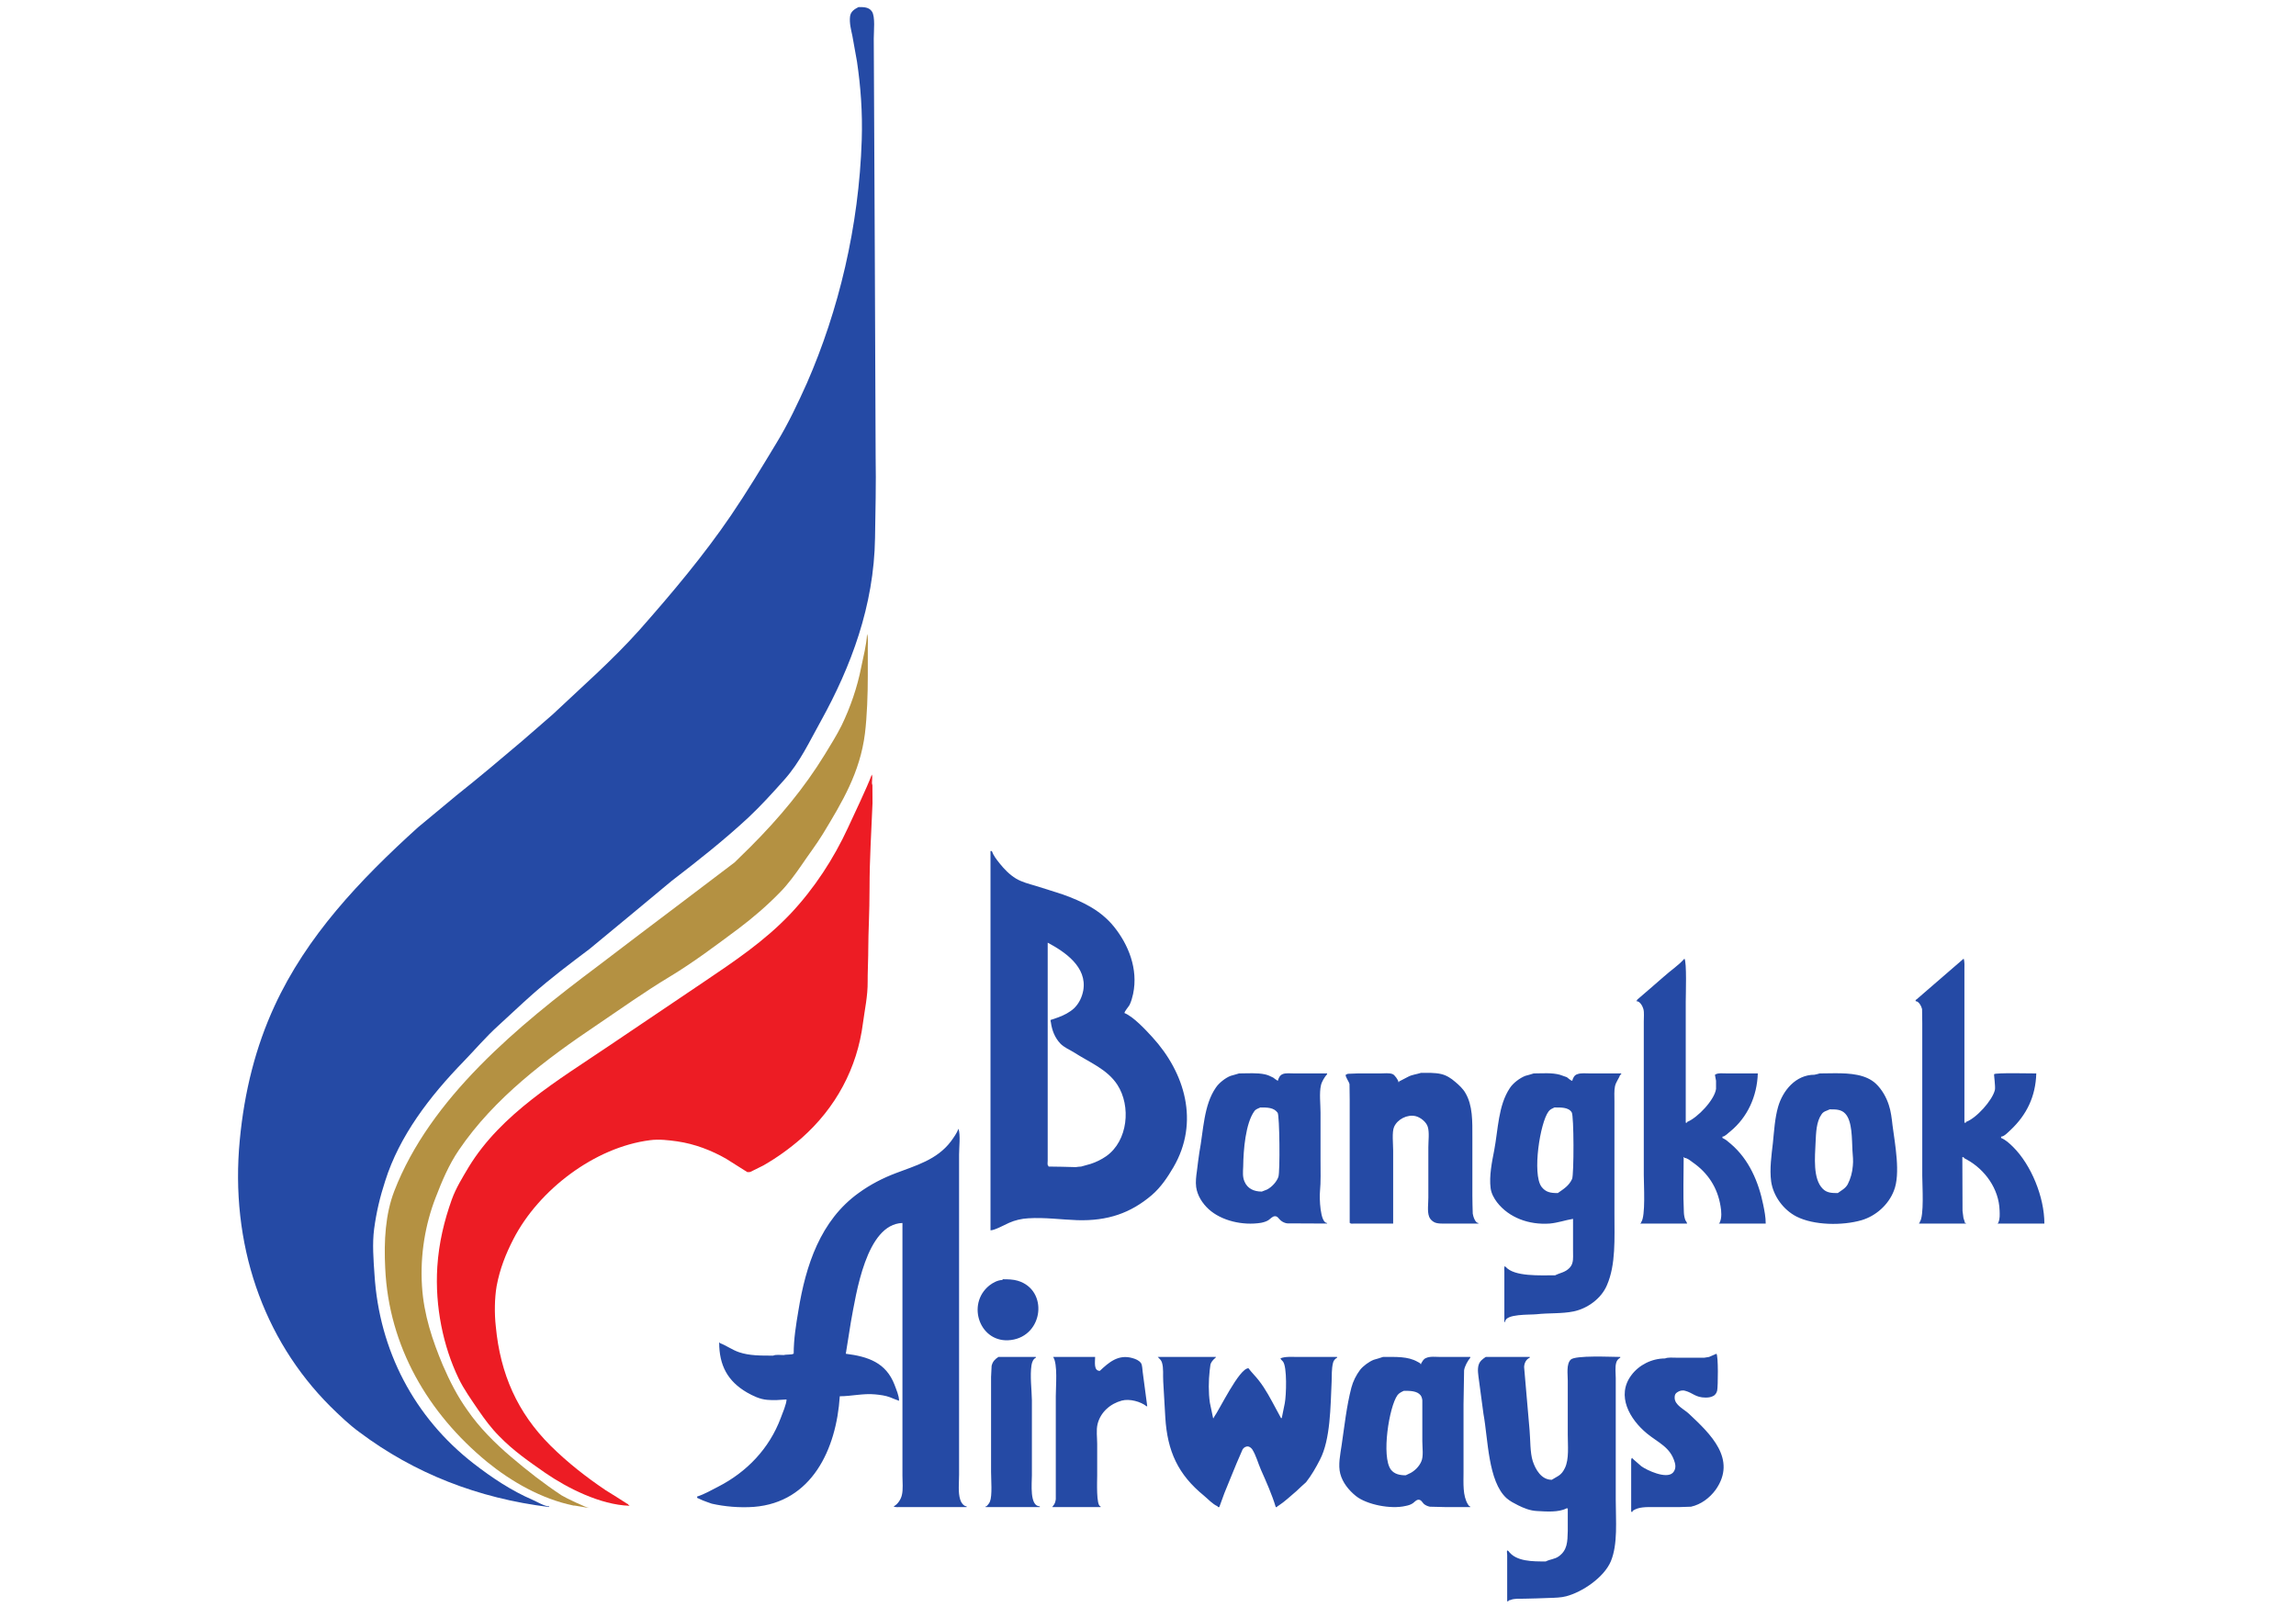
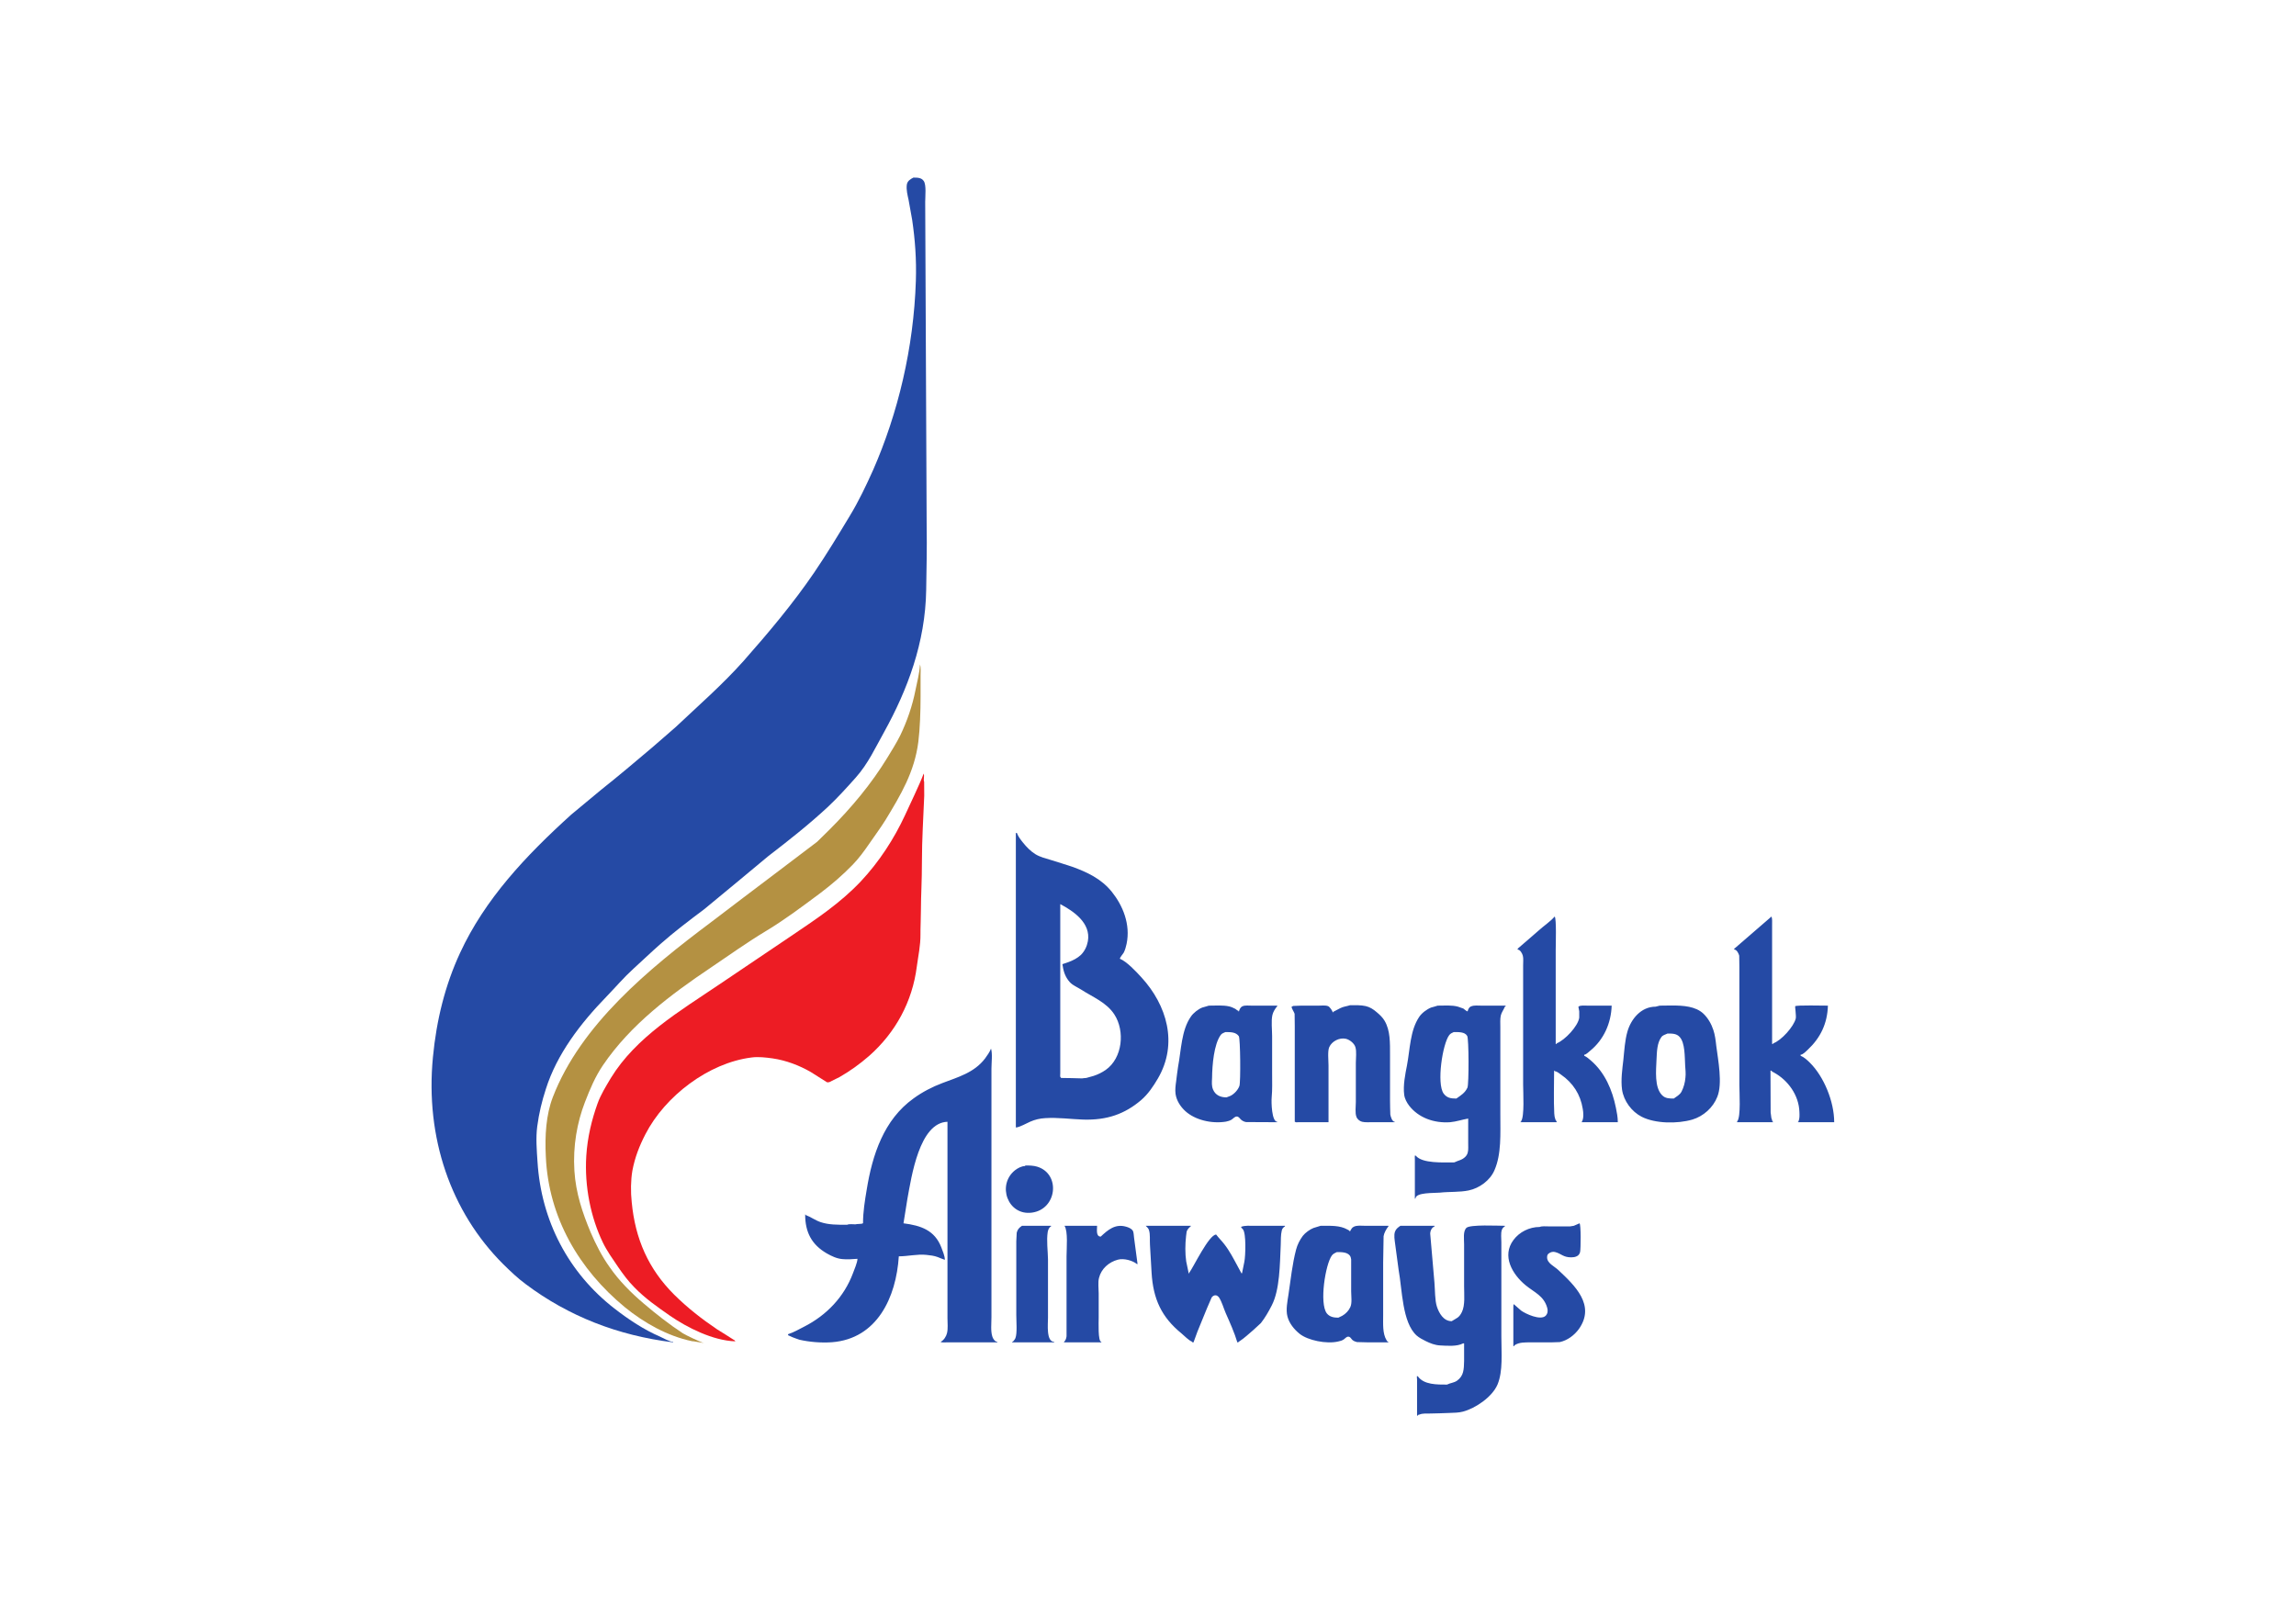
<svg xmlns="http://www.w3.org/2000/svg" id="master-artboard" viewBox="0 0 1400 980" version="1.1" x="0px" y="0px" style="enable-background:new 0 0 1400 980;" width="1400px" height="980px">
-   <g transform="matrix(1.893057, 0, 0, 1.893057, 145.1462, 55.9599)">
+   <g transform="matrix(1.469971, 0, 0, 1.469971, 263.1461, 148.416)">
    <path d="M216.616 242.994v109.2c1.221 0 4.092-1.617 5.362-2.167 1.648-.734 3.596-1.204 5.525-1.3 4.75-.3 9.469.387 14.083.541 8.823.27 15.41-2.07 21.45-7.204 2.666-2.296 4.562-5.18 6.23-8.016 7.61-13.036 3.298-27.256-6.067-37.484-2.007-2.2-5.428-5.872-8.017-6.933 0-.492 1.181-1.808 1.463-2.33.494-1.012.786-2.095 1.029-3.195 1.512-7.237-1.409-14.218-5.471-19.283-3.926-4.883-9.246-7.33-14.733-9.317-2.589-.859-5.217-1.662-7.854-2.492-1.91-.569-3.953-1.07-5.688-2.112-1.842-1.129-3.345-2.68-4.712-4.388-.844-1.06-1.746-2.198-2.221-3.52zm16.466 26.379c4.886 2.605 11.42 6.956 10.238 13.758-.369 1.959-1.195 3.683-2.6 5.092-1.31 1.215-2.947 2.046-4.604 2.654-.67.241-1.36.463-2.059.704-.32 0-.083.488-.054.758.32 2.326 1.142 4.363 2.654 6.013 1.154 1.225 2.705 1.795 4.063 2.654 4.275 2.779 9.486 4.776 12.404 9.262 4.013 6.156 3.067 16.184-3.196 20.584a17.116 17.116 0 01-4.496 2.22c-.911.242-1.787.518-2.708.759-.475.038-1.018.066-1.57.162-2.609-.096-5.228-.124-7.855-.162v-.217c-.398 0-.217-1.179-.217-1.516v-62.726zm183.3 4.604c-1.745 1.988-4.01 3.424-5.959 5.2-2.56 2.21-5.068 4.437-7.637 6.608v.217h-.217v.217c1.047 0 1.781 1.474 2.004 2.275.272 1.032.09 2.47.109 3.629v44.145c0 2.837.56 11.917-.759 13.596v.217h-.216v.162h13.433c0-.337-.362-.705-.488-.975a7.513 7.513 0 01-.433-2.275c-.262-5.278-.054-10.41-.054-15.87.252 0 .217-.025.217.216.804 0 1.737.812 2.329 1.246 4.479 3.088 7.218 7.368 8.07 12.675.253 1.341.395 3.408-.216 4.604 0 .212.035.217-.217.217v.162h13.434c0-1.891-.356-3.626-.705-5.362-1.328-6.562-4.062-13.054-9.316-17.55-.766-.666-1.526-1.328-2.438-1.734v-.379c.737 0 1.723-1.12 2.275-1.516 4.954-4.063 7.695-10.122 7.909-16.684h-8.83c-1.095 0-2.685-.196-3.412.325-.02.03 0 .026 0 .054h-.108c.135.58.199 1.155.325 1.734v2.329c-.398 3.145-5.317 8.346-8.342 9.533v.217h-.38v-34.83c0-1.92.33-11.574-.378-12.403zm80.383 0c-4.528 3.937-9.084 7.862-13.65 11.808-.262 0-.163.154-.163.434.95 0 1.677 1.57 1.842 2.275.02 1.34.025 2.72.054 4.062v43.929c0 2.808.599 11.7-.758 13.38v.216h-.163v.162h13.488c0-.241 0-.162-.271-.162-.097-.454-.278-.974-.433-1.409-.097-.694-.174-1.382-.271-2.058 0-5.162-.054-10.33-.054-15.491h.379c0 .308.65.55.92.704 5.197 2.865 9.232 8.391 9.426 14.625.048 1.186.101 2.467-.325 3.412 0 .212.045.217-.217.217v.162h13.433c0-7.67-3.824-16.912-8.991-22.046-1.047-1.032-2.168-2.078-3.467-2.6v-.379c.873 0 2.068-1.317 2.708-1.896 4.654-4.37 7.227-9.675 7.421-16.304-1.59 0-11.61-.236-12.133.217-.116.039.43 3.604.216 4.55-.736 3.02-5.345 8.147-8.341 9.208v.217h-.433v-43.983c0-1.062.103-2.391-.217-3.25zm-156.216 32.879c-1.193.396-2.505.504-3.63 1.083-.901.425-1.787.974-2.708 1.409v.162h-.162c0-.579-1.112-2.063-1.625-2.275-.95-.425-2.46-.217-3.575-.217h-6.5c-.94.039-1.882.08-2.871.109-.175.096-.402.184-.596.27-.184.55.957 2.004 1.083 2.709 0 1.495.045 2.96.054 4.387v35.588h.163c0 .308.881.162 1.192.162h11.158v-21.016c0-1.863-.389-5.388.27-6.825.98-2.2 3.8-3.638 6.176-3.088 1.415.338 3.104 1.679 3.52 3.088.495 1.61.163 3.978.163 5.85v14.516c0 1.698-.346 4.014.217 5.471.3.859 1.21 1.639 2.112 1.842 1.173.29 2.586.124 3.846.162h8.233v-.162c-.97 0-1.528-2.033-1.625-2.709-.048-1.736-.108-3.428-.108-5.145v-16.684c0-4.785.129-9.263-2.004-12.891-.67-1.197-1.888-2.337-2.925-3.196-1.26-1.1-2.556-1.918-4.117-2.275-1.784-.405-3.783-.325-5.741-.325zm-48.534.108c-1.284-.009-2.62.054-3.845.054-.825.28-1.643.454-2.438.705-1.435.54-3.333 2.017-4.225 3.358-3.539 5.066-3.574 12.396-4.767 18.687-.242 1.776-.51 3.558-.704 5.363-.203 1.428-.42 3.108-.216 4.604.358 2.47 1.767 4.684 3.629 6.392 3.626 3.3 9.745 4.758 15.058 3.9.746-.155 1.492-.363 2.112-.759.572-.366 1.15-1.137 1.896-1.137.766-.03 1.137.821 1.68 1.246a3.744 3.744 0 001.787.812c3.858.029 7.689.016 11.537.054v-.162c-2.045 0-2.232-7.3-2.058-9.046.272-2.837.163-5.946.163-8.937v-13.759c0-2.412-.396-5.664.108-7.854.223-1.071 1.06-2.45 1.787-3.25v-.217h-9.425c-1.105 0-2.54-.179-3.412.217-.805.338-1.131 1.134-1.354 1.896h-.217v-.217c-.368 0-.818-.53-1.137-.704-.747-.396-1.554-.747-2.33-.92-1.12-.247-2.344-.317-3.629-.326zm84.825 0c-1.287-.015-2.595.054-3.846.054-.804.28-1.584.463-2.437.705-1.6.646-3.492 2.054-4.442 3.52-3.354 5.037-3.342 11.85-4.496 17.93-.63 3.203-1.494 7.433-1.029 10.887.184 1.486.97 2.905 1.842 4.062 3.46 4.458 9.214 6.546 15.166 6.121 2.356-.212 4.497-.987 6.717-1.354v9.046c-.03 1.187.128 2.479-.162 3.52-.136.609-.44 1.118-.867 1.572-1.28 1.302-2.585 1.35-4.117 2.112-4.188 0-11.802.448-14.245-2.437h-.163v-.217c-.368 0-.217 1.179-.217 1.517v14.57h.217c0-2.412 7.146-2.008 9.046-2.22 3.52-.396 7.248-.109 10.67-.813 3.976-.82 7.979-3.708 9.588-7.53 2.598-5.924 2.167-13.429 2.167-20.637V315.09c0-1.457-.119-3.094.162-4.387.262-1.187 1.09-2.176 1.517-3.304.32 0 .27-.1.27-.38h-8.883c-1.221 0-2.71-.179-3.737.217-.882.25-1.269 1.105-1.463 1.896-.445 0-1.173-.778-1.57-1.03-.67-.24-1.316-.482-2.005-.703-1.105-.304-2.396-.418-3.683-.434zm82.875 0c-1.49.003-2.953.054-4.388.054-.523.164-1.012.273-1.516.38-5.43 0-9.126 4.605-10.454 9.208-.96 3.3-1.158 7.063-1.517 10.508-.388 3.397-.982 7.412-.488 11.05.62 4.178 3.532 8.145 7.313 10.075 4.993 2.528 13.148 2.65 18.741 1.03 4.111-1.226 7.712-4.446 9.263-8.45 1.997-4.883.3-13.602-.38-18.85-.222-2.017-.472-4.11-1.083-5.905-.707-2.18-1.957-4.416-3.683-6.066-2.872-2.707-7.337-3.044-11.808-3.034zm-165.425 9.859c2.007 0 3.878-.018 4.984 1.516.572.772.73 17.062.216 18.471-.504 1.428-1.883 2.925-3.25 3.63-.504.211-1.003.383-1.516.595-2.308 0-4.111-.854-4.984-2.87-.591-1.38-.456-2.713-.379-4.334.049-4.854.695-12.451 3.196-15.925.446-.647 1.132-.775 1.733-1.083zm84.663 0c1.783 0 4.072-.117 4.983 1.408.65.917.66 17.872.108 19.175-.92 1.988-2.4 2.847-4.116 4.062-2.075 0-3.482-.22-4.713-1.841-2.676-3.725-.404-18.425 2.058-21.667.485-.646 1.01-.8 1.68-1.137zm79.245.541c1.774 0 3.352-.009 4.496 1.246 2.046 2.171 1.874 7.384 2.058 10.617.087 1.38.283 2.988.109 4.387-.146 1.92-.649 3.716-1.463 5.309-.688 1.254-1.833 1.754-2.87 2.545-1.775 0-3.17-.059-4.334-1.245-2.87-2.876-2.243-9.118-2.058-13.325.135-2.837.21-5.983 1.733-8.125.591-.888 1.457-.955 2.33-1.409zm-250.79 5.58c-.495 1.312-1.407 2.554-2.222 3.683-4.023 5.278-10.058 6.9-15.816 9.1-3.733 1.408-7.404 3.304-10.671 5.687-11.042 7.903-15.284 20.902-17.387 33.908-.67 4.005-1.355 8.12-1.355 12.405h-.162c0 .299-2.257.186-2.654.379-.989 0-2.254-.204-3.088.162-3.587 0-6.827.029-9.804-.975-1.997-.666-3.62-1.92-5.579-2.654v-.162h-.162c0 6.6 2.442 11.166 8.016 14.408 1.726.974 3.654 1.93 5.796 2.112 1.871.184 3.815.018 5.58-.108 0 1.293-1.215 4.108-1.68 5.363-3.267 8.722-9.72 15.525-18.037 19.77-1.92.975-3.9 2.142-6.013 2.817v.38c.553.27 1.107.478 1.68.757.872.31 1.673.651 2.545.921 3.636.82 7.93 1.22 12.08.921 16.713-1.312 23.765-16.604 24.753-31.85 3.335 0 6.78-.88 10.184-.541 1.435.144 2.926.32 4.225.812.911.367 1.781.73 2.654 1.03 0-1.525-.825-3.264-1.3-4.605-2.463-6.387-7.582-8.117-14.03-8.937.476-3.06.988-6.067 1.463-9.155 1.503-8.085 4.39-28.182 14.842-28.491v72.8c0 1.775.235 3.933-.163 5.525-.261 1.186-1.146 2.642-2.329 3.25 0 .337 1.744.216 2.113.216h18.85v-.216c-.912 0-1.658-1.265-1.842-1.95-.66-2.017-.325-4.86-.325-7.204v-92.138c0-2.19.439-5.5-.162-7.42zm12.674 43.333v.216c-1.367 0-2.803.8-3.791 1.571-6.777 5.432-2.68 16.876 6.229 15.708 9.375-1.196 10.83-14.409 1.95-17.062-1.348-.396-2.778-.433-4.388-.433zm205.508 21.45c-.679.299-1.395.583-2.113.92-.446.058-.869.15-1.354.217h-8.07c-1 0-2.417-.15-3.25.217-3.84 0-7.525 1.887-9.696 4.82-4.43 5.896-.468 12.701 4.495 16.792 3.268 2.683 6.776 3.91 8.017 8.396.31 1.1.17 2.124-.596 2.925-1.9 1.853-7.417-.728-9.046-1.896-.862-.733-1.702-1.487-2.545-2.22v-.163c-.466 0-.36.77-.38 1.137-.01 4.767 0 9.559 0 14.354h.38c0-.25.051-.263.216-.379 1.639-1.042 3.694-.975 5.904-.975h7.475c1.067-.029 2.165-.089 3.25-.108 2.822-.618 5.36-2.492 7.096-4.875 6.215-8.82-1.516-16.084-7.691-21.883-1.387-1.322-4.136-2.468-4.117-4.659 0-.743.192-1.213.812-1.57.592-.406 1.417-.62 2.221-.38 2.24.589 2.938 1.95 5.904 1.95.737 0 1.433-.099 2.005-.379.736-.299 1.125-.92 1.3-1.625.252-1.129.355-10.192-.217-10.616zm-35.262.812c-3.083.027-6.033.24-6.663.867-1.328 1.283-.867 4.114-.867 6.12v15.492c0 3.204.42 7.021-.812 9.588-1.067 2.2-1.96 2.245-3.792 3.412-3.025 0-4.676-2.98-5.47-5.362-.796-2.413-.68-6.255-.921-8.938-.524-6.05-1.057-12.105-1.571-18.146.029-1.158.597-2.283 1.625-2.708v-.217h-12.675c-.882.608-1.626 1.125-2.004 2.167-.475 1.37-.12 3.122.054 4.55.426 3.232.854 6.463 1.3 9.696 1.338 7.237 1.291 19.413 6.662 24.266 1.028.888 2.147 1.441 3.359 2.059 1.6.79 3.39 1.538 5.416 1.625 2.637.144 6.152.438 8.45-.759h.38v6.5c-.078 3.127-.11 5.518-2.6 7.313-1.164.83-2.517.826-3.738 1.462-3.723 0-8.569.074-10.78-3.033h-.216v-.217c-.32 0-.108 1.046-.108 1.355v13.379h.325c0-.338.373-.322.596-.38 1.144-.492 2.621-.35 4.008-.379 2.259-.067 4.775-.09 7.15-.216 1.61-.049 3.446-.083 4.929-.488 4.624-1.216 10.86-5.405 12.837-10.075 2.056-4.979 1.409-11.633 1.409-17.712v-34.992c0-1.466-.255-3.238.162-4.55.175-.588.614-1.074 1.138-1.354v-.217c-1.29 0-4.5-.134-7.584-.108zm-46.367.054c-.749.01-1.476.119-2.004.38-.766.308-1.02 1.007-1.408 1.624v.163h-.109c0-.319-.585-.55-.866-.704-2.812-1.621-6.283-1.409-9.967-1.409-.863.3-1.762.562-2.654.813-1.319.511-3.053 1.767-3.954 2.925-1.106 1.476-2.017 3.277-2.492 5.091-1.396 5.346-1.993 11.072-2.817 16.63-.368 2.508-1.058 5.67-.379 8.179.65 2.499 2.408 4.728 4.55 6.445 3.054 2.413 9.951 3.83 14.246 2.817.775-.154 1.418-.334 2.058-.758.514-.338.966-1 1.625-1.03.824-.057 1.13.803 1.625 1.246.514.406 1.088.633 1.68.759 1.463.029 2.933.08 4.387.108h7.258v-.162c-.33 0-.53-.4-.704-.65-1.512-2.51-1.246-5.988-1.246-9.317v-19.5c.049-3.232.114-6.479.163-9.75.164-1.158 1.04-2.741 1.787-3.629v-.217h-8.558c-.684 0-1.472-.063-2.221-.054zm-125.07.054c-1.047.705-1.63 1.292-1.95 2.546-.068 1.061-.085 2.125-.163 3.196v27.354c0 2.22.393 6.793-.325 8.558-.233.55-.577.891-.975 1.354h-.27v.217h15.6v-.217c-2.996 0-2.276-6.612-2.276-8.937v-21.612c-.048-3.146-.593-6.955-.108-10.13.155-.849.46-1.716 1.246-2.112v-.217h-10.78zm15.762 0c1.357 2.046.758 8.359.758 11.321-.02 9.89 0 19.739 0 29.63-.097.732-.264 1.355-.758 1.895v.162h-.217v.217h13.867v-.217c-1.309 0-.975-7.432-.975-8.937v-8.992c0-1.833-.318-4.024.108-5.741.844-3.426 3.663-5.884 6.988-6.771 2.268-.618 5.515.332 7.096 1.625h.216c-.436-3.242-.844-6.543-1.3-9.804-.135-.801-.08-1.964-.487-2.6-.563-.82-1.6-1.212-2.492-1.463-4.043-1.158-6.773 1.242-9.37 3.683-1.833 0-1.355-2.6-1.355-4.008h-12.079zm30.117 0c.523.521.988.934 1.191 1.571.533 1.65.253 3.701.38 5.525.184 3.425.392 6.866.595 10.292.592 9.822 3.707 16.493 11.104 22.533 1.26 1.042 2.49 2.45 3.955 3.087 0 .3.196.217.487.217.504-1.312.949-2.667 1.463-4.008 1.192-2.866 2.328-5.776 3.52-8.613a503.767 503.767 0 011.734-4.008c.339-.521.936-.909 1.625-.813.465.097.856.446 1.137.813 1.105 1.746 1.677 3.988 2.492 5.85 1.512 3.416 3.213 7.2 4.279 10.78h.38c0-.252.184-.255.378-.38 1.833-1.187 3.504-2.797 5.2-4.225a86.076 86.076 0 012.763-2.546c1.56-1.988 2.874-4.271 4.008-6.5 3.044-5.857 3.02-15.271 3.358-22.479.059-1.862-.018-3.639.38-5.308.126-.676.57-1.233 1.191-1.571v-.217h-11.32c-1.687 0-3.563-.17-4.93.38-.116.24.476.67.65.92 1.26 1.467.978 9.825.542 12.025-.29 1.428-.586 2.919-.867 4.28h-.216c-.446-.879-.959-1.792-1.463-2.709-1.493-2.75-2.951-5.616-4.929-8.125-.93-1.216-2.048-2.266-2.98-3.52-2.685 0-8.395 12.062-9.966 14.137v.216h-.216c-.31-1.428-.62-2.92-.921-4.387-.437-2.933-.394-6.4-.054-9.37.077-.541.13-1.14.216-1.68.194-.676.728-1.324 1.3-1.788v-.162h.271v-.217H264.77zm70.85 9.75c1.706 0 3.793-.012 4.82 1.3.281.396.42.859.488 1.409v11.862c0 1.775.402 4.354-.325 5.85-.572 1.293-1.71 2.482-2.98 3.196-.504.241-.958.463-1.462.704-1.726 0-3.251-.313-4.28-1.625-2.8-3.763-.508-18.15 1.897-21.45.484-.637 1.192-.937 1.841-1.246z" fill="#254aa5" transform="matrix(1.118886, 0, 0, 1.118886, 0.00004194996, -27.28487)" />
    <path d="M182.446 220.97c.369 1.13-.203 2.142.175 3.05 0 1.746.029 3.425.029 5.19-.33 8.154-.853 16.182-.853 24.306 0 7.546-.369 12.766-.369 17.648.04 1.283-.223 8.124-.174 9.379.048 4.178-.834 8.028-1.357 11.993-1.639 12.95-7.834 24.432-17.693 33.135-3.5 3.049-7.087 5.616-10.975 7.844-1.221.59-2.453 1.226-3.693 1.834-.136.029-.243.087-.417.087h-.504a488.177 488.177 0 00-6.04-3.812c-4.237-2.44-9.104-4.313-14.155-5.046-2.414-.328-5.235-.695-7.862-.328-15.88 2.016-31.983 14.29-39.264 28.426-2.21 4.274-3.916 8.577-4.847 13.556-.601 3.484-.66 7.941-.242 11.637 1.29 13.682 6.224 24.817 15.715 34.283 5.05 5.007 10.296 9.07 15.9 12.862 2.054 1.273 4.178 2.586 6.204 3.907.203.087.368.087.368.396h.233v.174c-8.357-.27-17.887-5.124-24.218-9.485-4.634-3.242-9.132-6.32-13.252-10.575-2.278-2.287-4.188-4.883-5.943-7.44-2.026-3-4.169-5.953-5.73-9.195-4.382-9.1-6.844-20.581-6.117-32.112.446-6.908 2.007-13.315 4.16-19.336 1.201-3.358 3.111-6.388 4.914-9.437 9.346-15.294 25.769-24.981 39.991-34.591 9.18-6.147 18.333-12.4 27.533-18.565 8.803-5.953 17.547-11.752 25.129-19.761 6.883-7.324 12.419-15.901 16.471-24.663 1.687-3.724 5.487-11.54 6.883-15.36" fill="#ed1c24" transform="matrix(1.118886, 0, 0, 1.118886, 0.00004194996, -27.28487)" />
    <path d="M181.08 180.512c.368 1.033.213 2.5.213 3.783v8.24c0 5.288-.214 11.694-.825 16.644-1.415 11.212-6.553 19.732-12.108 28.89-1.93 3.135-4.12 5.982-6.156 9.002-1.833 2.653-3.81 5.374-6.098 7.719-3.742 3.86-7.824 7.362-11.954 10.479-6.602 4.91-12.981 9.735-19.961 13.952-7.107 4.274-13.873 9.099-20.728 13.74-14.639 9.832-29.704 21.102-39.893 36.116-2.9 4.255-4.877 8.983-6.71 13.74-2.888 7.459-4.488 16.278-3.906 25.406.504 8.279 3.044 15.727 5.991 22.78 1.968 4.546 4.198 8.974 7.145 13.066 3.345 4.863 7.863 9.407 12.497 13.344 4.74 4.033 9.471 7.729 14.561 11.087.698.492 7.184 3.628 7.95 3.628 0 .067-4.537-.82-4.537-.695-9.249-1.92-17.906-6.909-24.848-12.553-16.995-13.982-28.328-33.25-29.346-55.81-.397-7.873.058-15.544 2.598-22.144 10.364-26.863 35.619-47.598 58.527-64.754 7.989-6.079 15.977-12.158 23.966-18.17 5.148-3.907 10.315-7.815 15.482-11.732a341.528 341.528 0 014.625-4.545c8.24-8.24 15.492-16.972 21.367-26.563 1.667-2.74 3.393-5.471 4.818-8.327 2.511-5.201 4.508-10.933 5.652-16.8.62-3.116 1.503-6.261 1.677-9.523" fill="#b49142" transform="matrix(1.118886, 0, 0, 1.118886, 0.00004194996, -27.28487)" />
    <path d="M178.627 0c1.512 0 2.995 0 3.839 1.254 1.018 1.457.543 5.645.543 7.758.077 10.489.542 114.128.542 120.65.146 7.189-.067 15.883-.174 23.158-.29 19.626-6.99 37.177-15.55 52.664-3.268 5.828-5.963 11.82-10.597 17.01-3.286 3.687-6.602 7.353-10.237 10.779-7.145 6.648-14.678 12.553-22.24 18.38-7.853 6.533-15.696 13.066-23.558 19.53-5.526 4.16-11.062 8.318-16.355 12.988-3.403 2.991-6.622 6.108-9.995 9.157-3.471 3.145-6.583 6.802-9.889 10.228-9.772 10.044-18.498 21.44-22.589 34.408-1.473 4.525-2.53 8.886-3.19 13.836-.562 4.236-.183 8.916.107 13.161 1.358 21.797 11.45 41.124 28.542 54.382 5.322 4.12 10.877 7.815 16.956 10.44 1.221.521 3.45 1.891 4.78 1.891v.183c-20.476-2.508-38.828-9.706-54.582-21.526-3.015-2.2-5.74-4.825-8.415-7.45C7.146 383.488-2.374 355.989.505 326.154c1.31-13.894 4.576-26.833 10.034-38.624 9.23-19.993 24.334-36.04 41.252-51.352 3.742-3.088 7.435-6.146 11.11-9.224 6.388-5.076 12.583-10.296 18.875-15.641a3481.94 3481.94 0 018.706-7.565c8.483-7.999 17.305-15.699 25.129-24.46 9.404-10.653 18.468-21.44 26.263-32.884 4.692-6.899 8.958-13.981 13.214-21.034 3.315-5.462 6.059-11.27 8.676-17.098 9.123-20.852 14.988-45.1 15.783-70.013.262-7.941-.31-15.39-1.366-22.569-.437-2.47-.863-4.95-1.338-7.449-.369-1.708-.883-3.628-.66-5.529.175-1.457 1.31-2.132 2.443-2.711" fill="#254aa5" transform="matrix(1.118886, 0, 0, 1.118886, 0.00004194996, -27.28487)" />
  </g>
</svg>
